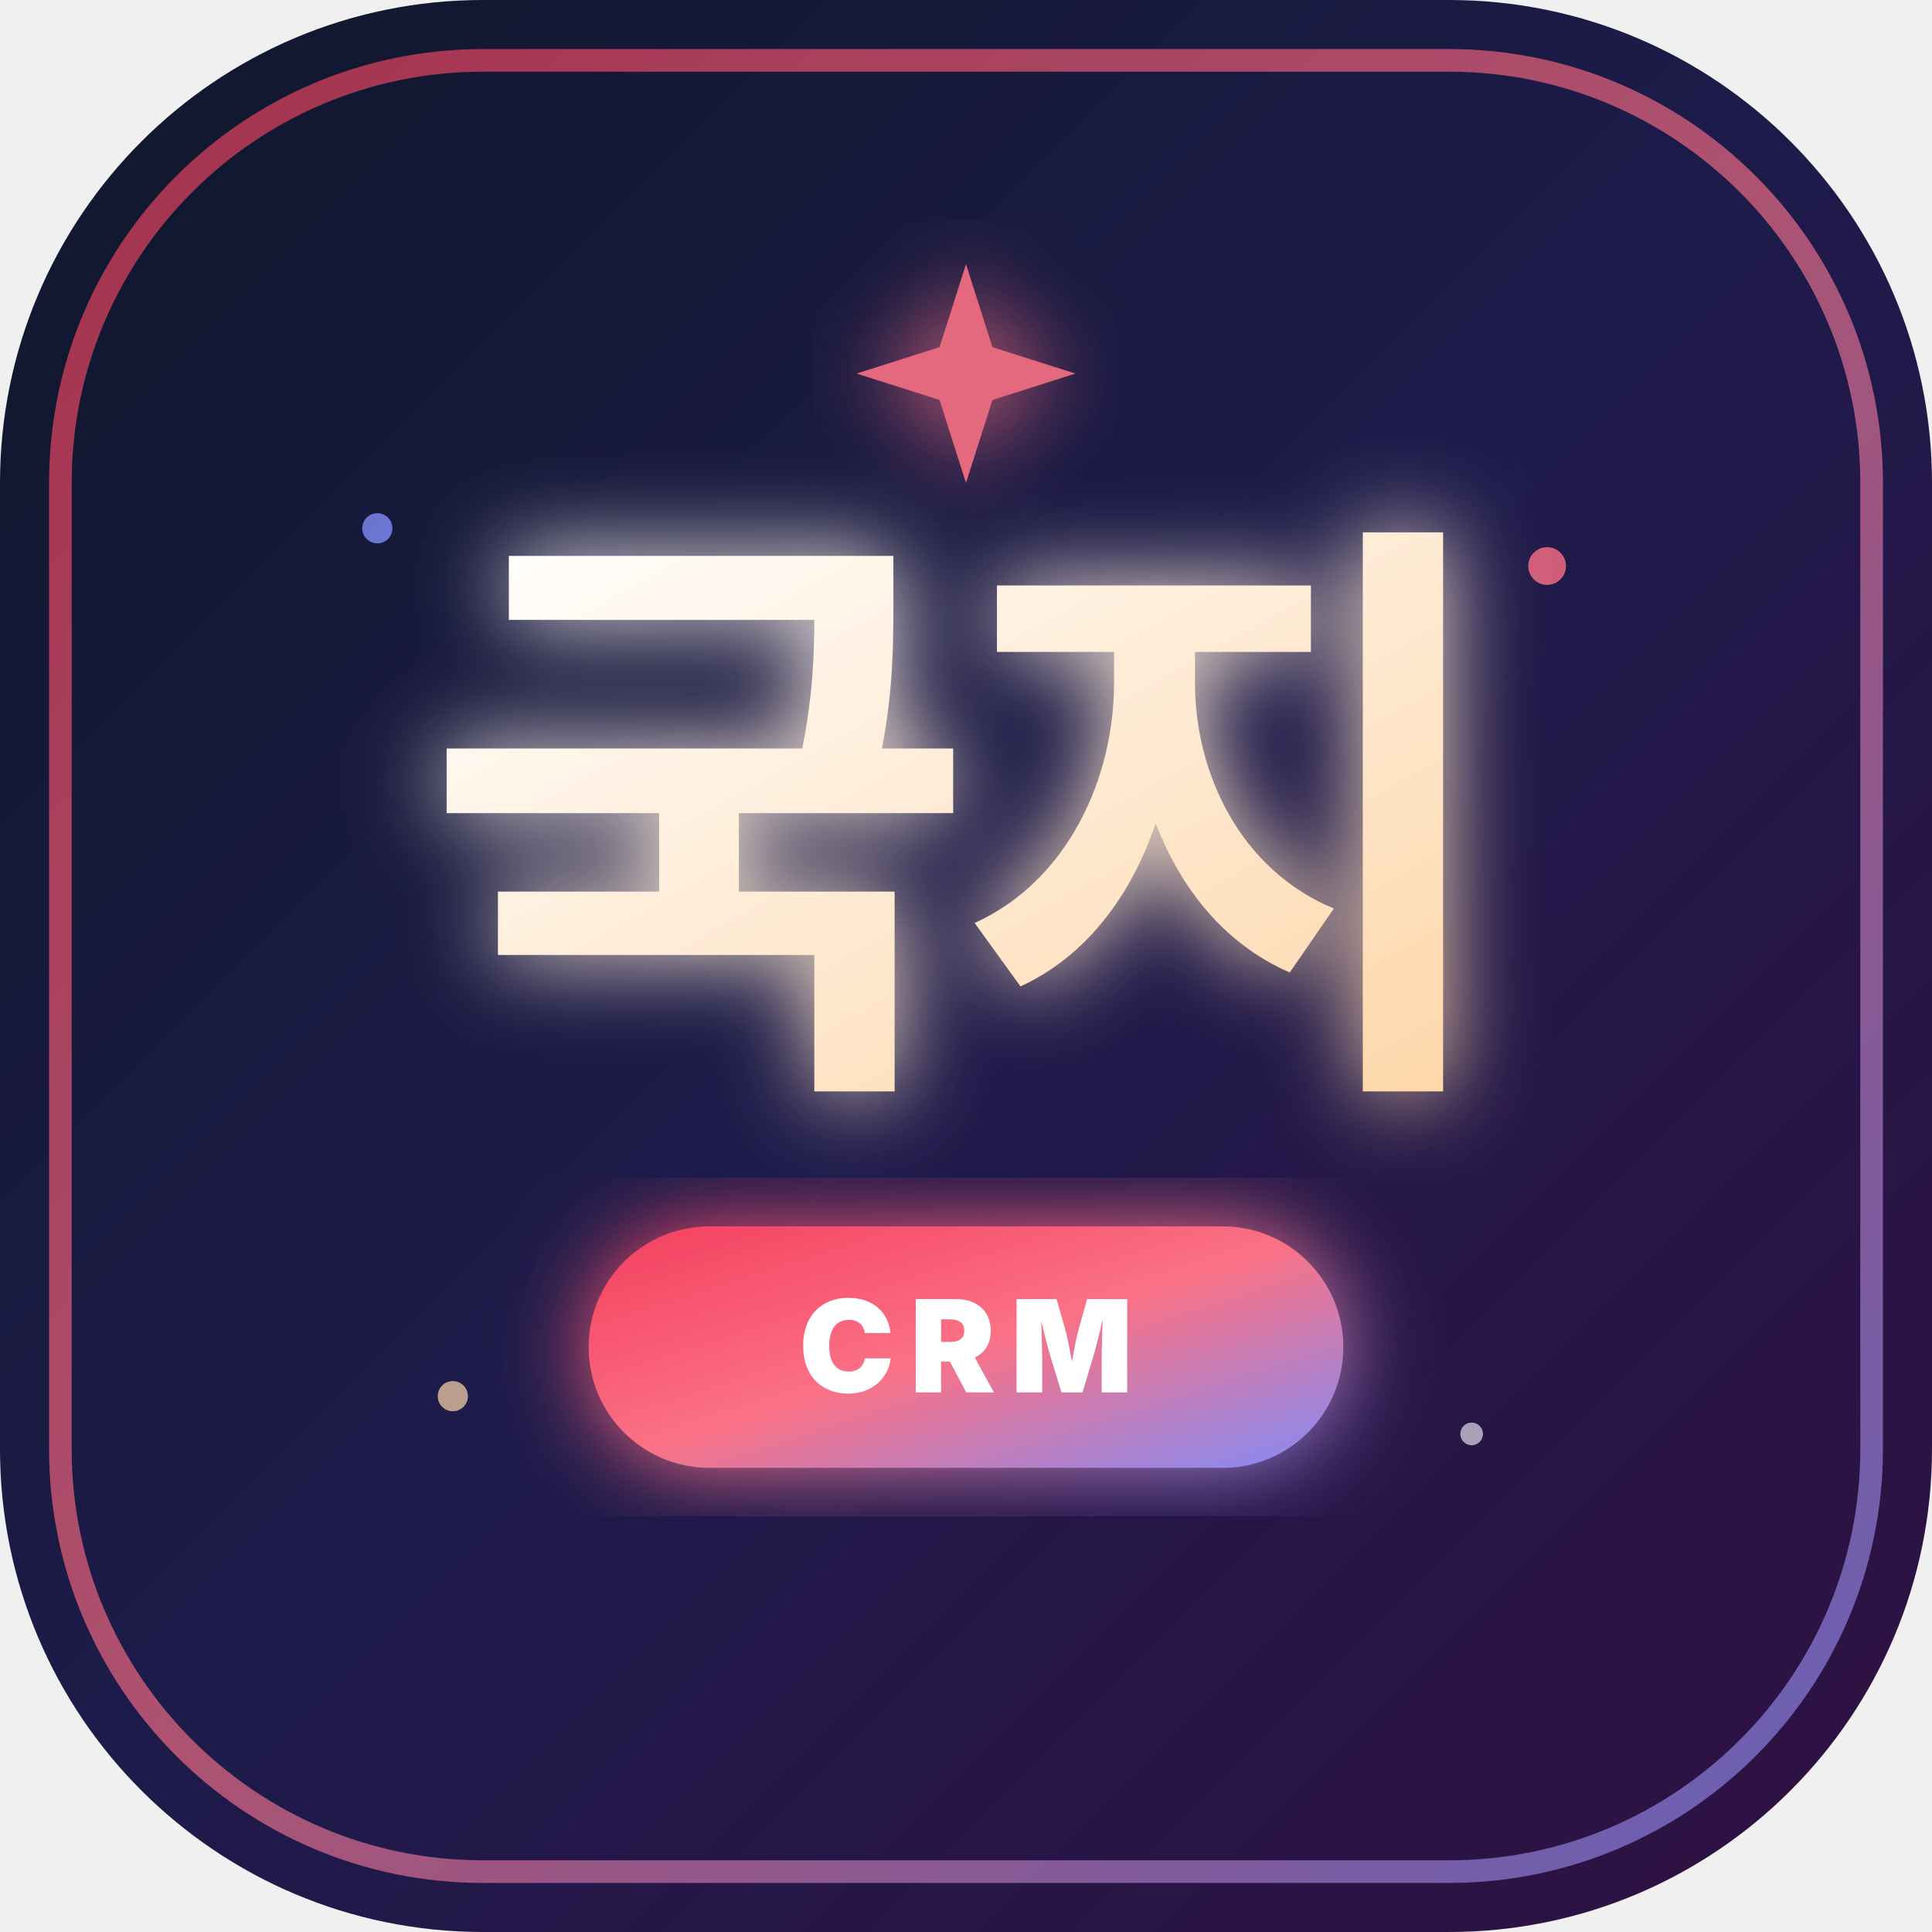
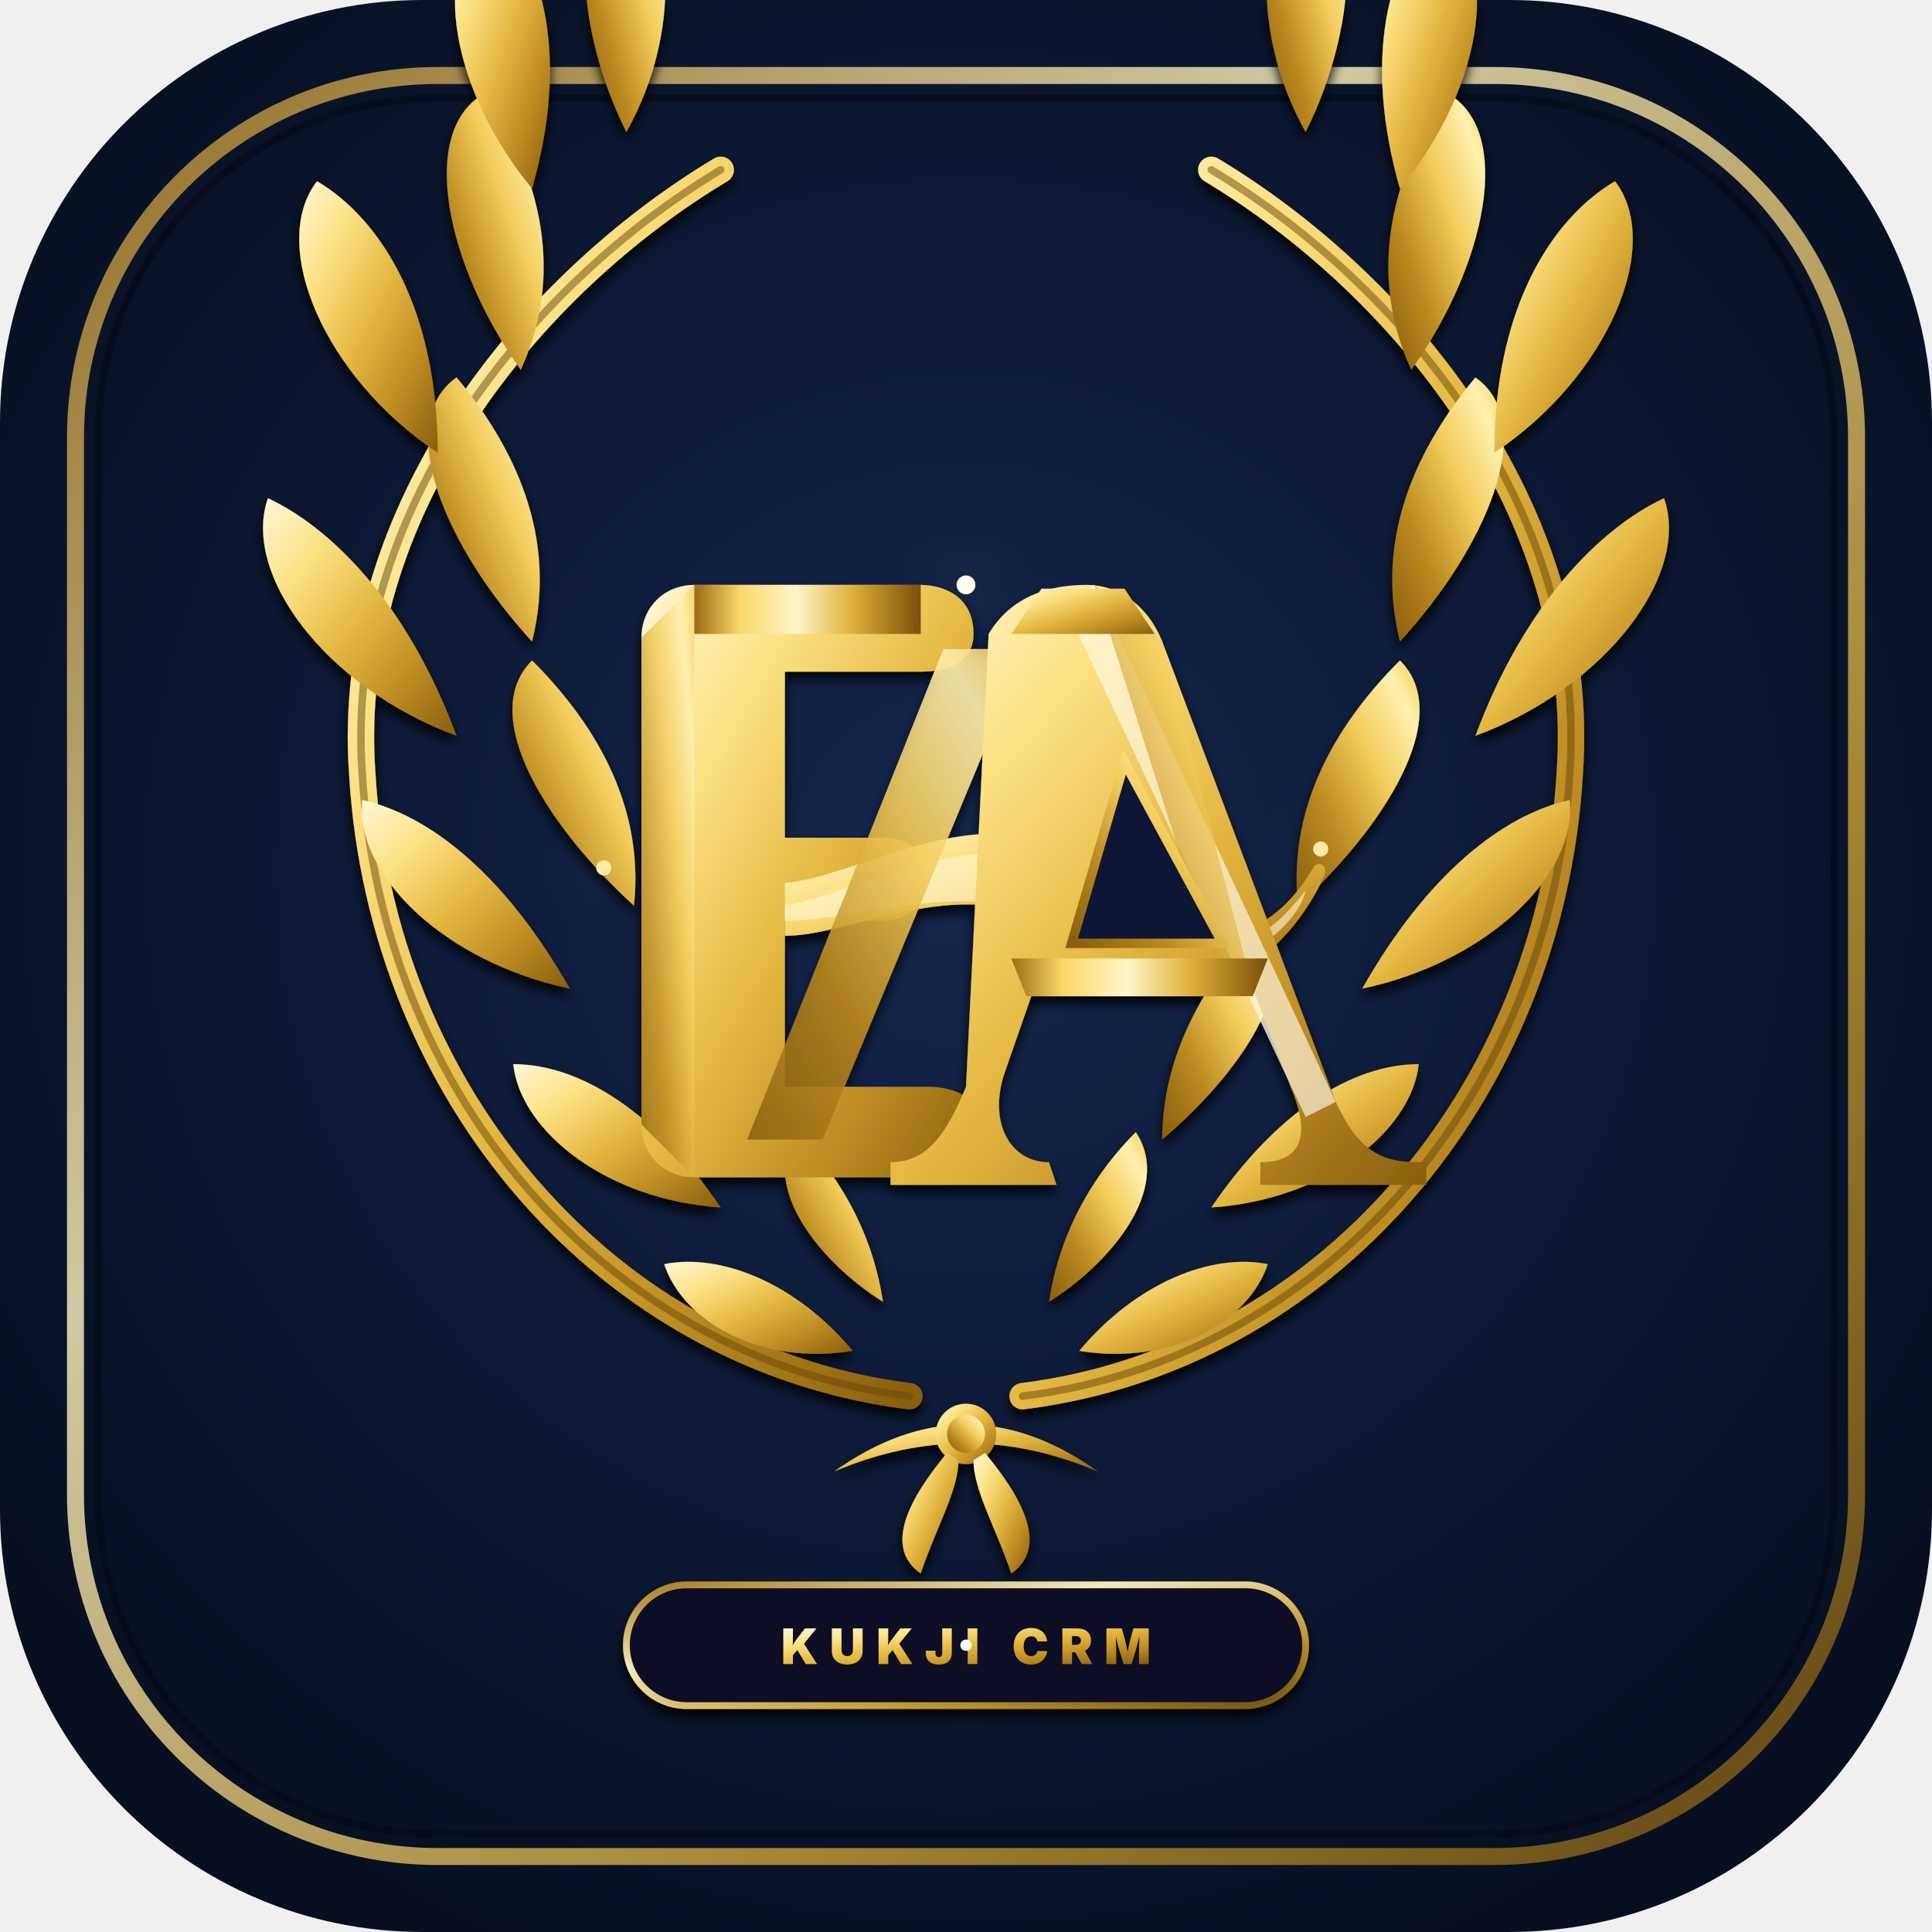
<svg xmlns="http://www.w3.org/2000/svg" viewBox="0 0 512 512" width="512" height="512">
  <defs>
-     <linearGradient id="bgGrad" x1="0%" y1="0%" x2="100%" y2="100%">
-       <stop offset="0%" stop-color="#0f172a" />
-       <stop offset="50%" stop-color="#1e1b4b" />
-       <stop offset="100%" stop-color="#311042" />
+     <radialGradient id="bgGrad" cx="50%" cy="45%" r="75%">
+       <stop offset="0%" stop-color="#14264e" />
+       <stop offset="55%" stop-color="#0b162f" />
+       <stop offset="100%" stop-color="#050a17" />
+     </radialGradient>
+     <linearGradient id="goldLight" x1="0%" y1="0%" x2="100%" y2="100%">
+       <stop offset="0%" stop-color="#FFF8D6" />
+       <stop offset="25%" stop-color="#FCE183" />
+       <stop offset="50%" stop-color="#E5B943" />
+       <stop offset="75%" stop-color="#BF8D24" />
+       <stop offset="100%" stop-color="#885E0E" />
    </linearGradient>
-     <linearGradient id="borderGrad" x1="0%" y1="0%" x2="100%" y2="100%">
-       <stop offset="0%" stop-color="#f43f5e" />
-       <stop offset="50%" stop-color="#fb7185" />
-       <stop offset="100%" stop-color="#818cf8" />
+     <linearGradient id="goldDark" x1="0%" y1="100%" x2="100%" y2="0%">
+       <stop offset="0%" stop-color="#885E0E" />
+       <stop offset="30%" stop-color="#BA8820" />
+       <stop offset="60%" stop-color="#F2CB59" />
+       <stop offset="85%" stop-color="#FFF1B0" />
+       <stop offset="100%" stop-color="#F5CB52" />
    </linearGradient>
-     <linearGradient id="accentGrad" x1="0%" y1="0%" x2="100%" y2="100%">
-       <stop offset="0%" stop-color="#ffffff" />
-       <stop offset="100%" stop-color="#fed7aa" />
+     <linearGradient id="goldHorizontal" x1="0%" y1="0%" x2="100%" y2="0%">
+       <stop offset="0%" stop-color="#9C6B13" />
+       <stop offset="20%" stop-color="#F9D768" />
+       <stop offset="45%" stop-color="#FFF6CA" />
+       <stop offset="70%" stop-color="#DFB039" />
+       <stop offset="100%" stop-color="#7A4E08" />
    </linearGradient>
-     <filter id="glow" x="-20%" y="-20%" width="140%" height="140%">
-       <feGaussianBlur stdDeviation="12" result="blur" />
-       <feComposite in="SourceGraphic" in2="blur" operator="over" />
+     <linearGradient id="goldBorder" x1="0%" y1="0%" x2="100%" y2="100%">
+       <stop offset="0%" stop-color="#BA8820" stop-opacity="0.9" />
+       <stop offset="35%" stop-color="#FFF4C2" stop-opacity="0.95" />
+       <stop offset="70%" stop-color="#D4A735" stop-opacity="0.9" />
+       <stop offset="100%" stop-color="#885E0E" stop-opacity="0.8" />
+     </linearGradient>
+     <filter id="goldShadow" x="-20%" y="-20%" width="140%" height="140%">
+       <feDropShadow dx="0" dy="6" stdDeviation="5" flood-color="#020409" flood-opacity="0.85" />
+       <feDropShadow dx="0" dy="2" stdDeviation="1.5" flood-color="#000000" flood-opacity="0.9" />
    </filter>
+     <filter id="softGlow" x="-30%" y="-30%" width="160%" height="160%">
+       <feGaussianBlur stdDeviation="8" result="blur" />
+       <feColorMatrix type="matrix" values="1 0 0 0 0.95  0 1 0 0 0.8  0 0 1 0 0.4  0 0 0 0.35 0" in="blur" result="coloredBlur" />
+       <feMerge>
+         <feMergeNode in="coloredBlur" />
+         <feMergeNode in="SourceGraphic" />
+       </feMerge>
+     </filter>
+     <g id="leafPair1">
+       <path d="M0,0 C-10,-18 -18,-38 -6,-54 C2,-42 8,-24 0,0 Z" fill="url(#goldLight)" />
+       <path d="M-2,-3 C-8,-17 -14,-34 -5,-48 C1,-38 5,-23 -2,-3 Z" fill="url(#goldDark)" opacity="0.6" />
+     </g>
+     <g id="leafPair2">
+       <path d="M0,0 C12,-16 22,-36 12,-52 C2,-40 -4,-22 0,0 Z" fill="url(#goldLight)" />
+       <path d="M2,-3 C10,-16 17,-32 10,-46 C2,-36 -2,-21 2,-3 Z" fill="url(#goldDark)" opacity="0.6" />
+     </g>
  </defs>
-   <rect width="512" height="512" rx="128" fill="url(#bgGrad)" />
-   <rect x="16" y="16" width="480" height="480" rx="112" fill="none" stroke="url(#borderGrad)" stroke-width="6" opacity="0.65" />
-   <path d="M 256 70 L 263 92 L 285 99 L 263 106 L 256 128 L 249 106 L 227 99 L 249 92 Z" fill="#fb7185" opacity="0.9" filter="url(#glow)" />
-   <g id="logoText">
-     <text x="256" y="275" font-family="'Pretendard', -apple-system, 'Apple SD Gothic Neo', 'Noto Sans KR', sans-serif" font-weight="900" font-size="160" fill="url(#accentGrad)" text-anchor="middle" letter-spacing="-6" filter="url(#glow)">
-       국지
-     </text>
+   <rect width="512" height="512" rx="112" fill="url(#bgGrad)" />
+   <rect x="20" y="20" width="472" height="472" rx="96" fill="none" stroke="url(#goldBorder)" stroke-width="4.5" opacity="0.85" />
+   <rect x="26" y="26" width="460" height="460" rx="90" fill="none" stroke="#040916" stroke-width="2" opacity="0.6" />
+   <g filter="url(#goldShadow)">
+     <g transform="translate(256, 380)">
+       <path d="M-15,-10 C-95,-20 -155,-90 -160,-175 C-165,-245 -115,-305 -65,-335" fill="none" stroke="url(#goldLight)" stroke-width="7" stroke-linecap="round" />
+       <path d="M-15,-10 C-95,-20 -155,-90 -160,-175 C-165,-245 -115,-305 -65,-335" fill="none" stroke="#684506" stroke-width="2" stroke-linecap="round" opacity="0.5" />
+       <path d="M-30,-22 C-55,-18 -75,-30 -80,-45 C-65,-48 -45,-40 -30,-22 Z" fill="url(#goldLight)" />
+       <path d="M-22,-35 C-38,-45 -55,-65 -45,-80 C-35,-70 -25,-55 -22,-35 Z" fill="url(#goldDark)" />
+       <path d="M-65,-60 C-95,-62 -118,-80 -120,-98 C-102,-98 -82,-85 -65,-60 Z" fill="url(#goldLight)" />
+       <path d="M-52,-78 C-72,-95 -90,-120 -78,-135 C-65,-122 -52,-102 -52,-78 Z" fill="url(#goldDark)" />
+       <path d="M-105,-118 C-138,-125 -162,-148 -160,-168 C-142,-164 -122,-148 -105,-118 Z" fill="url(#goldLight)" />
+       <path d="M-88,-140 C-110,-160 -130,-190 -115,-205 C-100,-190 -85,-168 -88,-140 Z" fill="url(#goldDark)" />
+       <path d="M-135,-185 C-170,-198 -192,-228 -185,-248 C-168,-240 -148,-220 -135,-185 Z" fill="url(#goldLight)" />
+       <path d="M-115,-210 C-138,-235 -152,-268 -135,-280 C-120,-262 -108,-238 -115,-210 Z" fill="url(#goldDark)" />
+       <path d="M-140,-260 C-170,-280 -185,-315 -172,-332 C-155,-322 -140,-298 -140,-260 Z" fill="url(#goldLight)" />
+       <path d="M-118,-282 C-138,-310 -145,-345 -128,-355 C-115,-338 -105,-310 -118,-282 Z" fill="url(#goldDark)" />
+       <path d="M-115,-330 C-138,-358 -142,-392 -125,-405 C-112,-390 -105,-365 -115,-330 Z" fill="url(#goldLight)" />
+       <path d="M-90,-345 C-105,-375 -105,-410 -88,-418 C-78,-400 -75,-372 -90,-345 Z" fill="url(#goldDark)" />
+       <path d="M-65,-380 C-75,-415 -70,-448 -52,-455 C-45,-435 -48,-405 -65,-380 Z" fill="url(#goldLight)" />
+     </g>
+     <g transform="translate(256, 380)">
+       <path d="M15,-10 C95,-20 155,-90 160,-175 C165,-245 115,-305 65,-335" fill="none" stroke="url(#goldLight)" stroke-width="7" stroke-linecap="round" />
+       <path d="M15,-10 C95,-20 155,-90 160,-175 C165,-245 115,-305 65,-335" fill="none" stroke="#684506" stroke-width="2" stroke-linecap="round" opacity="0.5" />
+       <path d="M30,-22 C55,-18 75,-30 80,-45 C65,-48 45,-40 30,-22 Z" fill="url(#goldLight)" />
+       <path d="M22,-35 C38,-45 55,-65 45,-80 C35,-70 25,-55 22,-35 Z" fill="url(#goldDark)" />
+       <path d="M65,-60 C95,-62 118,-80 120,-98 C102,-98 82,-85 65,-60 Z" fill="url(#goldLight)" />
+       <path d="M52,-78 C72,-95 90,-120 78,-135 C65,-122 52,-102 52,-78 Z" fill="url(#goldDark)" />
+       <path d="M105,-118 C138,-125 162,-148 160,-168 C142,-164 122,-148 105,-118 Z" fill="url(#goldLight)" />
+       <path d="M88,-140 C110,-160 130,-190 115,-205 C100,-190 85,-168 88,-140 Z" fill="url(#goldDark)" />
+       <path d="M135,-185 C170,-198 192,-228 185,-248 C168,-240 148,-220 135,-185 Z" fill="url(#goldLight)" />
+       <path d="M115,-210 C138,-235 152,-268 135,-280 C120,-262 108,-238 115,-210 Z" fill="url(#goldDark)" />
+       <path d="M140,-260 C170,-280 185,-315 172,-332 C155,-322 140,-298 140,-260 Z" fill="url(#goldLight)" />
+       <path d="M118,-282 C138,-310 145,-345 128,-355 C115,-338 105,-310 118,-282 Z" fill="url(#goldDark)" />
+       <path d="M115,-330 C138,-358 142,-392 125,-405 C112,-390 105,-365 115,-330 Z" fill="url(#goldLight)" />
+       <path d="M90,-345 C105,-375 105,-410 88,-418 C78,-400 75,-372 90,-345 Z" fill="url(#goldDark)" />
+       <path d="M65,-380 C75,-415 70,-448 52,-455 C45,-435 48,-405 65,-380 Z" fill="url(#goldLight)" />
+     </g>
+     <g transform="translate(256, 375)">
+       <path d="M-35,15 Q0,0 35,15 Q0,-10 -35,15 Z" fill="url(#goldLight)" />
+       <circle cx="0" cy="5" r="8" fill="url(#goldLight)" />
+       <circle cx="0" cy="5" r="5" fill="url(#goldDark)" />
+       <path d="M-5,10 C-15,22 -22,35 -12,42 C-8,30 -2,20 -2,12 Z" fill="url(#goldLight)" />
+       <path d="M5,10 C15,22 22,35 12,42 C8,30 2,20 2,12 Z" fill="url(#goldLight)" />
+     </g>
+     <g id="monogram" transform="translate(256, 240)">
+       <path d="M-72,-85 L-12,-85 C-6,-85 2,-82 2,-72 C2,-65 -4,-62 -12,-62 L-48,-62 L-48,-18 L-22,-18 C-16,-18 -10,-15 -10,-7 C-10,0 -16,4 -22,4 L-48,4 L-48,48 L-10,48 C-2,48 5,52 5,60 C5,68 -2,72 -10,72 L-72,72 C-80,72 -86,66 -86,58 L-86,-71 C-86,-79 -80,-85 -72,-85 Z" fill="url(#goldLight)" />
+       <path d="M-86,-71 L-72,-85 L-72,72 L-86,58 Z" fill="url(#goldDark)" opacity="0.75" />
+       <path d="M-72,-85 L-12,-85 L-12,-72 L-72,-72 Z" fill="url(#goldHorizontal)" />
+       <path d="M-48,-6 C-25,-8 10,-35 42,-5 C68,20 85,2 92,-10 C93,-12 96,-11 95,-8 C86,12 62,35 32,10 C2,-12 -28,8 -48,8 Z" fill="url(#goldLight)" />
+       <path d="M-48,0 C-25,-4 10,-28 42,-2 C68,22 82,6 90,-4 C88,6 65,28 35,8 C5,-10 -25,4 -48,4 Z" fill="#FFF8D6" opacity="0.6" />
+       <path d="M-6,-68 L16,-68 L-38,62 L-58,62 Z" fill="url(#goldDark)" opacity="0.85" />
+       <path d="M6,-72 C12,-82 22,-85 32,-85 C40,-85 48,-80 52,-70 L98,52 C104,65 110,68 120,68 L122,68 L122,74 L78,74 L78,68 C88,68 92,62 86,48 L76,22 L18,22 L10,45 C6,58 12,68 22,68 L24,74 L-20,74 L-20,68 C-10,68 -5,60 0,48 Z" fill="url(#goldLight)" />
+       <path d="M26,-80 L34,-85 L98,52 L90,56 Z" fill="#FFFBE8" opacity="0.65" />
+       <path d="M34,-85 L52,-70 L76,22 L68,22 Z" fill="url(#goldDark)" opacity="0.7" />
+       <path d="M42,-38 L68,10 L28,10 Z" fill="#0c1834" />
+       <path d="M42,-38 L68,10 L28,10 Z" fill="none" stroke="url(#goldDark)" stroke-width="2.5" />
+       <path d="M12,-72 L50,-72 L42,-84 L20,-84 Z" fill="url(#goldLight)" />
+       <path d="M12,14 L80,14 L76,24 L16,24 Z" fill="url(#goldHorizontal)" />
+     </g>
+     <g transform="translate(256, 436)">
+       <rect x="-90" y="-16" width="180" height="32" rx="16" fill="#071126" stroke="url(#goldBorder)" stroke-width="1.8" />
+       <text x="0" y="5" font-family="'Pretendard', -apple-system, sans-serif" font-weight="900" font-size="13" fill="url(#goldLight)" text-anchor="middle" letter-spacing="3">
+         KUKJI CRM
+       </text>
+     </g>
  </g>
-   <g transform="translate(156, 325)">
-     <rect width="200" height="64" rx="32" fill="url(#borderGrad)" filter="url(#glow)" />
-     <text x="100" y="44" font-family="'Pretendard', -apple-system, sans-serif" font-weight="900" font-size="34" fill="#ffffff" text-anchor="middle" letter-spacing="4">
-       CRM
-     </text>
+   <g filter="url(#softGlow)">
+     <circle cx="256" cy="155" r="2.5" fill="#FFFEE8" />
+     <circle cx="160" cy="230" r="2" fill="#FFEAA7" />
+     <circle cx="350" cy="225" r="2" fill="#FFEAA7" />
+     <circle cx="256" cy="436" r="1.5" fill="#FFFFFF" />
  </g>
-   <circle cx="100" cy="140" r="4" fill="#818cf8" opacity="0.8" />
-   <circle cx="410" cy="150" r="5" fill="#fb7185" opacity="0.8" />
-   <circle cx="390" cy="380" r="3" fill="#ffffff" opacity="0.6" />
-   <circle cx="120" cy="370" r="4" fill="#fed7aa" opacity="0.7" />
</svg>
